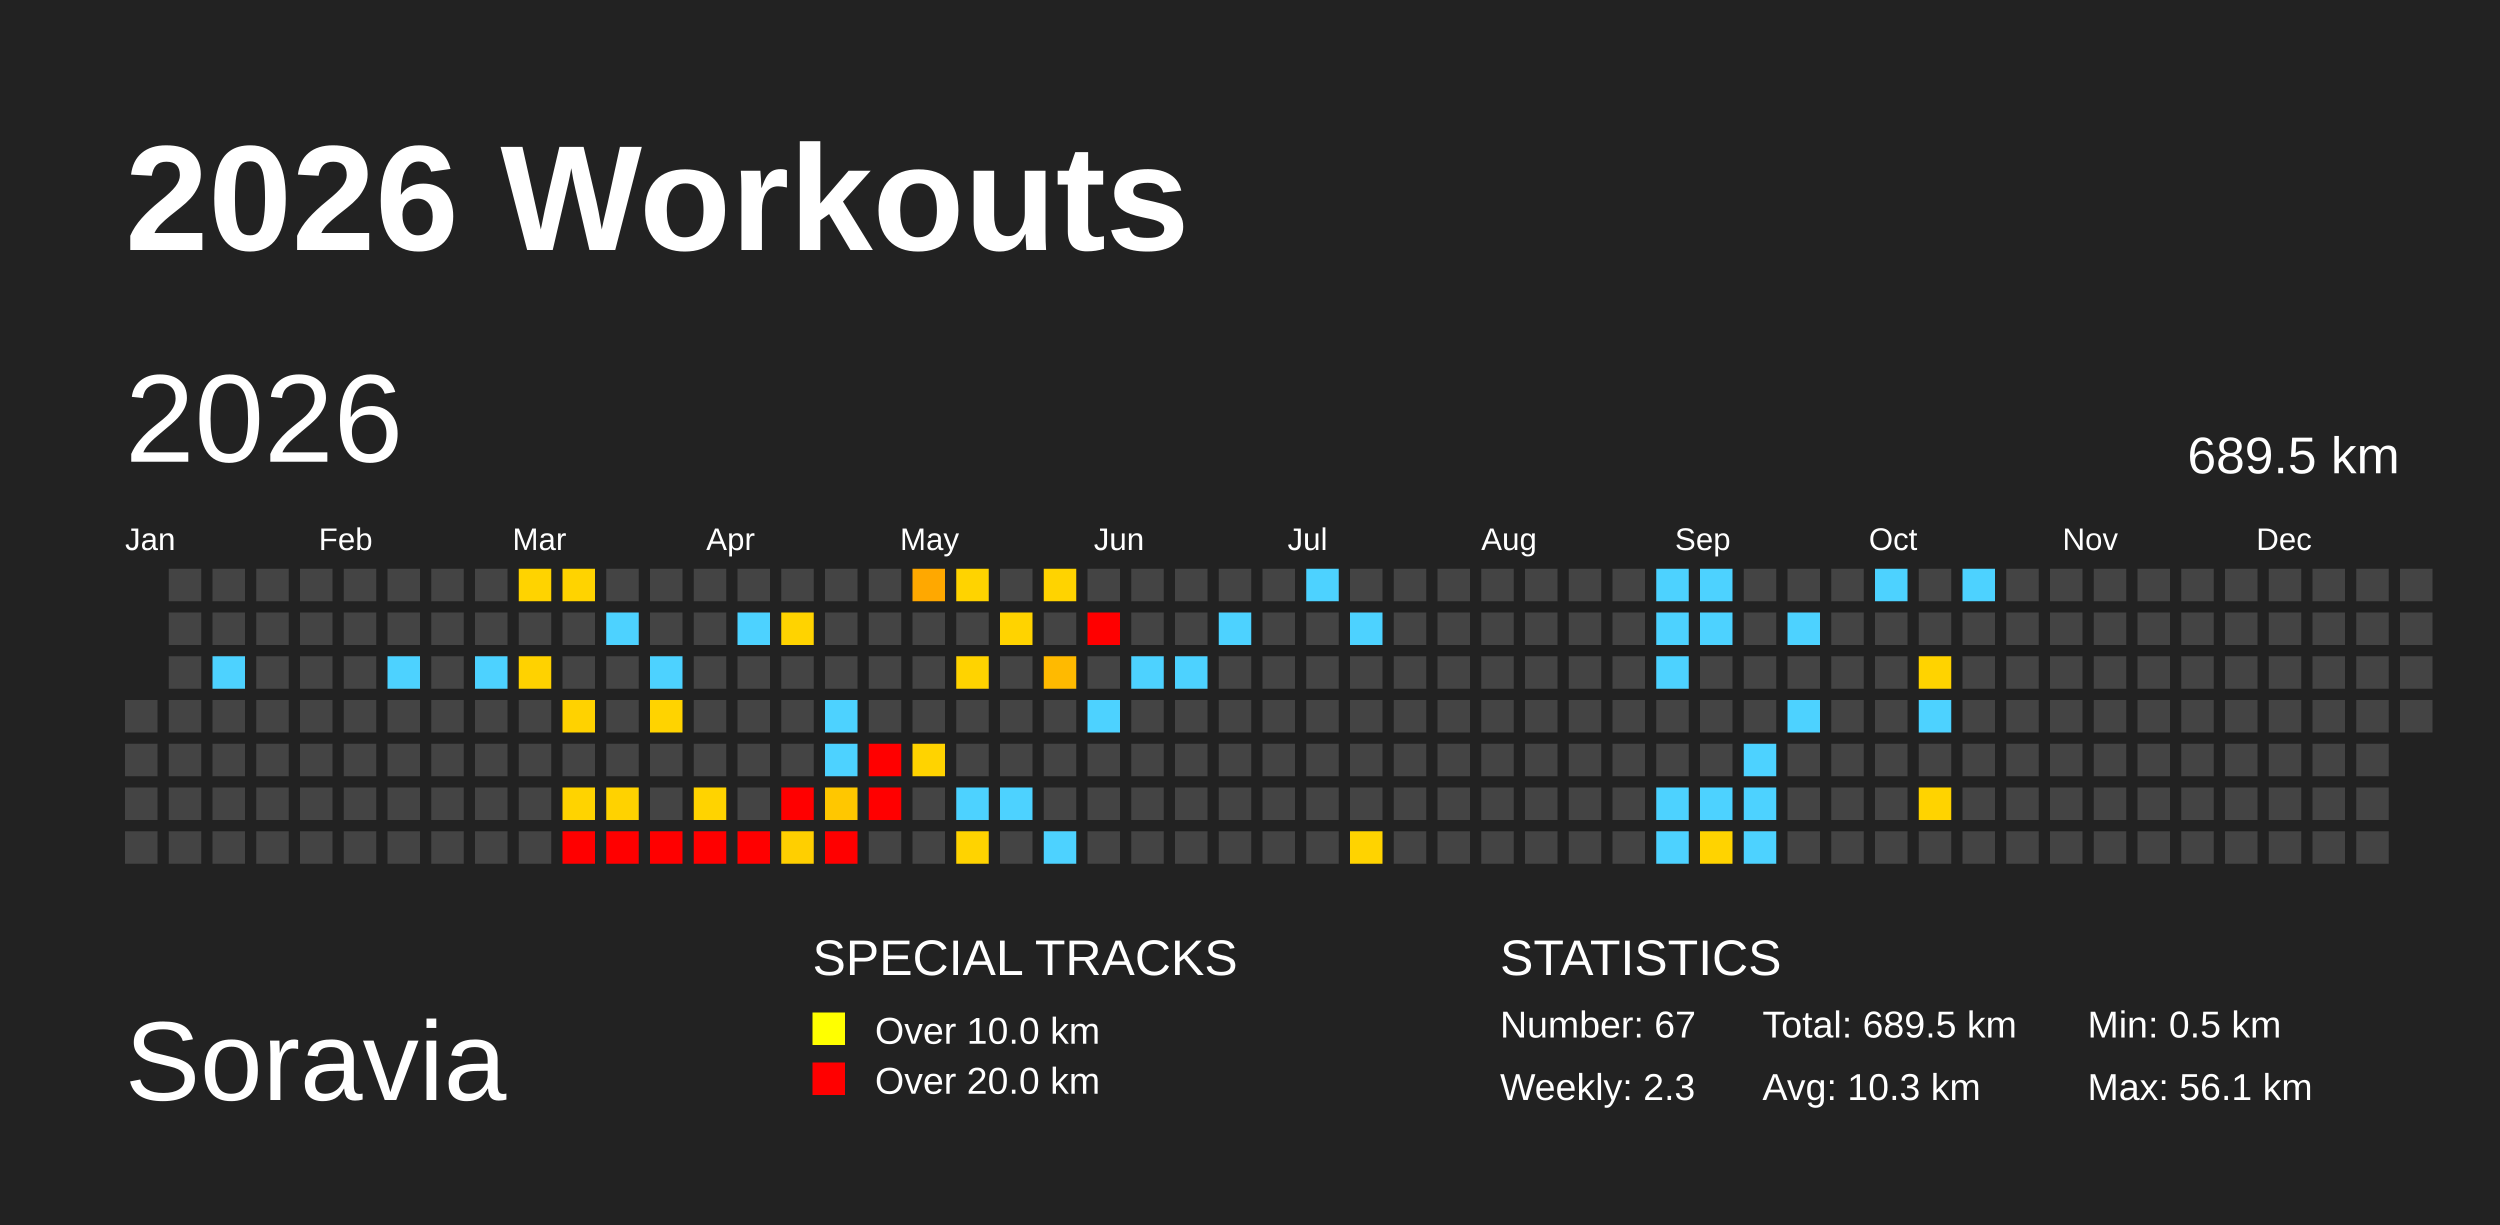
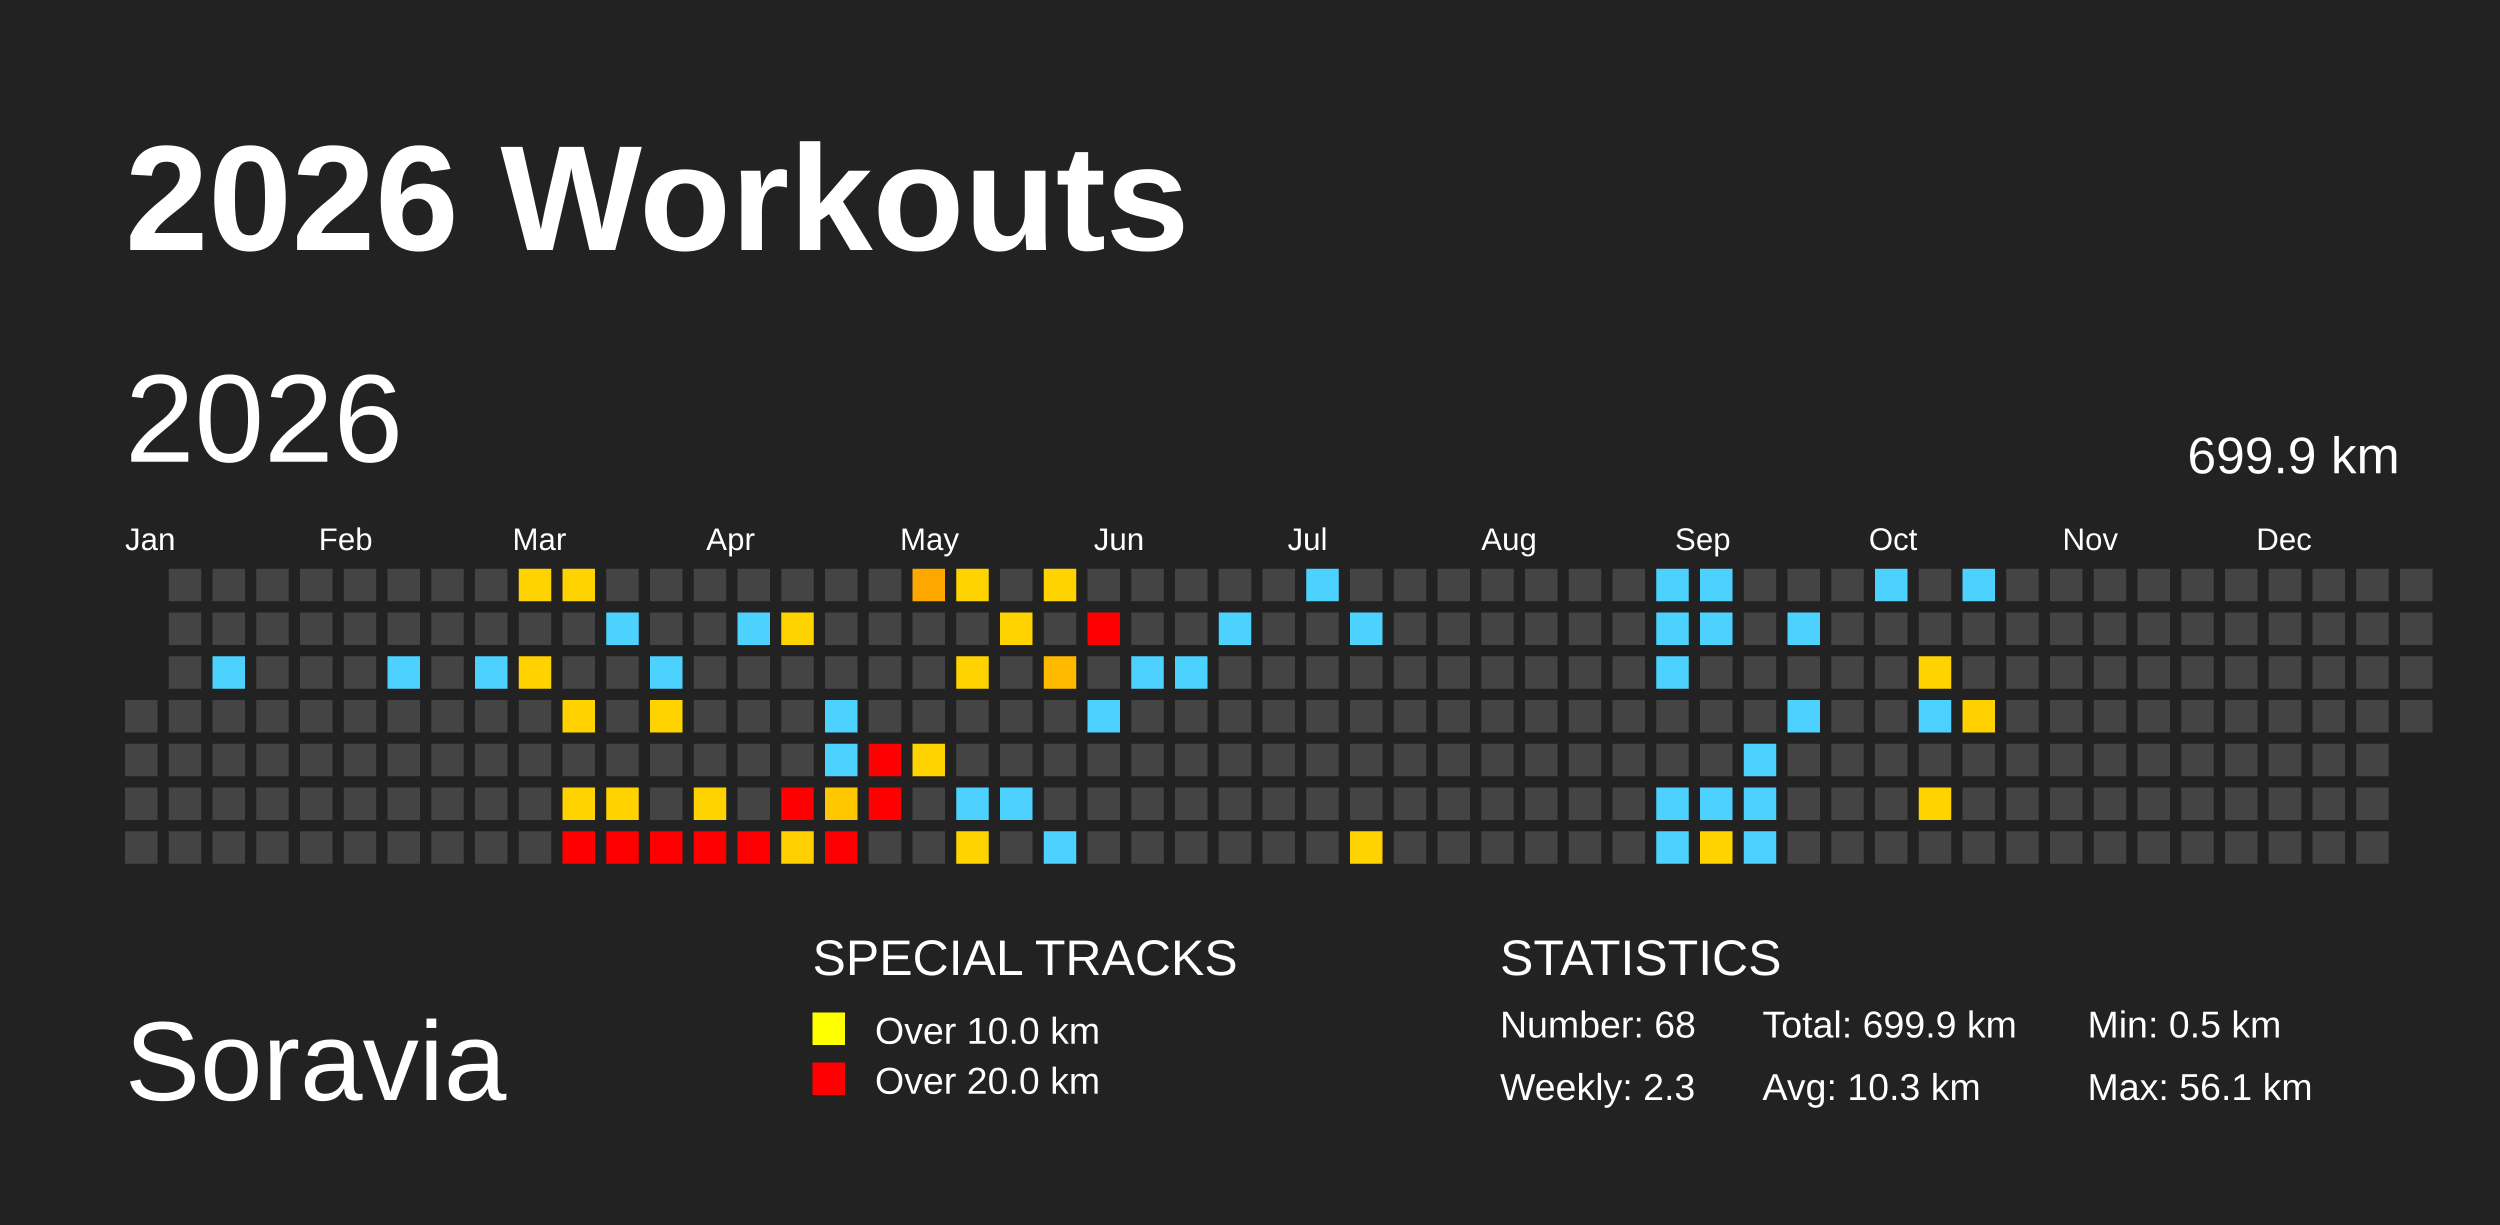
<svg xmlns="http://www.w3.org/2000/svg" baseProfile="full" height="98mm" version="1.1" viewBox="0,0,200,98" width="200mm">
  <defs />
  <rect fill="#222222" height="98" width="200" x="0" y="0" />
  <text fill="#FFFFFF" style="font-size:12px; font-family:Arial; font-weight:bold;" x="10" y="20">2026 Workouts</text>
  <text fill="#FFFFFF" style="font-size:9px; font-family:Arial" x="10" y="88">Soravia</text>
  <text fill="#FFFFFF" style="font-size:4px; font-family:Arial" x="65" y="78">SPECIAL TRACKS</text>
  <rect fill="yellow" height="2.6" width="2.6" x="65" y="81" />
  <text fill="#FFFFFF" style="font-size:3px; font-family:Arial" x="70" y="83.5">Over 10.0 km</text>
  <rect fill="red" height="2.6" width="2.6" x="65" y="85" />
  <text fill="#FFFFFF" style="font-size:3px; font-family:Arial" x="70" y="87.5">Over 20.0 km</text>
  <text fill="#FFFFFF" style="font-size:4px; font-family:Arial" x="120" y="78">STATISTICS</text>
-   <text fill="#FFFFFF" style="font-size:3px; font-family:Arial" x="120" y="83">Number: 67</text>
+   <text fill="#FFFFFF" style="font-size:3px; font-family:Arial" x="120" y="83">Number: 68</text>
  <text fill="#FFFFFF" style="font-size:3px; font-family:Arial" x="120" y="88">Weekly: 2.3</text>
-   <text fill="#FFFFFF" style="font-size:3px; font-family:Arial" x="141" y="83">Total: 689.5 km</text>
+   <text fill="#FFFFFF" style="font-size:3px; font-family:Arial" x="141" y="83">Total: 699.9 km</text>
  <text fill="#FFFFFF" style="font-size:3px; font-family:Arial" x="141" y="88">Avg: 10.3 km</text>
  <text fill="#FFFFFF" style="font-size:3px; font-family:Arial" x="167" y="83">Min: 0.5 km</text>
  <text fill="#FFFFFF" style="font-size:3px; font-family:Arial" x="167" y="88">Max: 56.1 km</text>
  <text dominant-baseline="hanging" fill="#FFFFFF" style="font-size:10.0px; font-family:Arial;" x="10" y="30">2026</text>
-   <text dominant-baseline="hanging" fill="#FFFFFF" style="font-size:4.125px; font-family:Arial;" x="175" y="35">689.5 km</text>
+   <text dominant-baseline="hanging" fill="#FFFFFF" style="font-size:4.125px; font-family:Arial;" x="175" y="35">699.9 km</text>
  <text fill="#FFFFFF" style="font-size:2.5px; font-family:Arial" x="10.0" y="44">Jan</text>
  <text fill="#FFFFFF" style="font-size:2.5px; font-family:Arial" x="25.5" y="44">Feb</text>
  <text fill="#FFFFFF" style="font-size:2.5px; font-family:Arial" x="41.0" y="44">Mar</text>
  <text fill="#FFFFFF" style="font-size:2.5px; font-family:Arial" x="56.5" y="44">Apr</text>
  <text fill="#FFFFFF" style="font-size:2.5px; font-family:Arial" x="72.0" y="44">May</text>
  <text fill="#FFFFFF" style="font-size:2.5px; font-family:Arial" x="87.5" y="44">Jun</text>
  <text fill="#FFFFFF" style="font-size:2.5px; font-family:Arial" x="103.0" y="44">Jul</text>
  <text fill="#FFFFFF" style="font-size:2.5px; font-family:Arial" x="118.5" y="44">Aug</text>
  <text fill="#FFFFFF" style="font-size:2.5px; font-family:Arial" x="134.0" y="44">Sep</text>
  <text fill="#FFFFFF" style="font-size:2.5px; font-family:Arial" x="149.5" y="44">Oct</text>
  <text fill="#FFFFFF" style="font-size:2.5px; font-family:Arial" x="165.0" y="44">Nov</text>
  <text fill="#FFFFFF" style="font-size:2.5px; font-family:Arial" x="180.5" y="44">Dec</text>
  <rect fill="#444444" height="2.6" width="2.6" x="10.0" y="56.0" />
  <rect fill="#444444" height="2.6" width="2.6" x="10.0" y="59.5" />
  <rect fill="#444444" height="2.6" width="2.6" x="10.0" y="63.0" />
  <rect fill="#444444" height="2.6" width="2.6" x="10.0" y="66.5" />
  <rect fill="#444444" height="2.6" width="2.6" x="13.5" y="45.5" />
  <rect fill="#444444" height="2.6" width="2.6" x="13.5" y="49.0" />
  <rect fill="#444444" height="2.6" width="2.6" x="13.5" y="52.5" />
  <rect fill="#444444" height="2.6" width="2.6" x="13.5" y="56.0" />
  <rect fill="#444444" height="2.6" width="2.6" x="13.5" y="59.5" />
  <rect fill="#444444" height="2.6" width="2.6" x="13.5" y="63.0" />
  <rect fill="#444444" height="2.6" width="2.6" x="13.5" y="66.5" />
  <rect fill="#444444" height="2.6" width="2.6" x="17.0" y="45.5" />
  <rect fill="#444444" height="2.6" width="2.6" x="17.0" y="49.0" />
  <rect fill="#4dd2ff" height="2.6" width="2.6" x="17.0" y="52.5" />
  <rect fill="#444444" height="2.6" width="2.6" x="17.0" y="56.0" />
  <rect fill="#444444" height="2.6" width="2.6" x="17.0" y="59.5" />
  <rect fill="#444444" height="2.6" width="2.6" x="17.0" y="63.0" />
  <rect fill="#444444" height="2.6" width="2.6" x="17.0" y="66.5" />
  <rect fill="#444444" height="2.6" width="2.6" x="20.5" y="45.5" />
  <rect fill="#444444" height="2.6" width="2.6" x="20.5" y="49.0" />
  <rect fill="#444444" height="2.6" width="2.6" x="20.5" y="52.5" />
  <rect fill="#444444" height="2.6" width="2.6" x="20.5" y="56.0" />
  <rect fill="#444444" height="2.6" width="2.6" x="20.5" y="59.5" />
  <rect fill="#444444" height="2.6" width="2.6" x="20.5" y="63.0" />
  <rect fill="#444444" height="2.6" width="2.6" x="20.5" y="66.5" />
  <rect fill="#444444" height="2.6" width="2.6" x="24.0" y="45.5" />
  <rect fill="#444444" height="2.6" width="2.6" x="24.0" y="49.0" />
  <rect fill="#444444" height="2.6" width="2.6" x="24.0" y="52.5" />
  <rect fill="#444444" height="2.6" width="2.6" x="24.0" y="56.0" />
  <rect fill="#444444" height="2.6" width="2.6" x="24.0" y="59.5" />
  <rect fill="#444444" height="2.6" width="2.6" x="24.0" y="63.0" />
  <rect fill="#444444" height="2.6" width="2.6" x="24.0" y="66.5" />
  <rect fill="#444444" height="2.6" width="2.6" x="27.5" y="45.5" />
  <rect fill="#444444" height="2.6" width="2.6" x="27.5" y="49.0" />
  <rect fill="#444444" height="2.6" width="2.6" x="27.5" y="52.5" />
  <rect fill="#444444" height="2.6" width="2.6" x="27.5" y="56.0" />
  <rect fill="#444444" height="2.6" width="2.6" x="27.5" y="59.5" />
  <rect fill="#444444" height="2.6" width="2.6" x="27.5" y="63.0" />
  <rect fill="#444444" height="2.6" width="2.6" x="27.5" y="66.5" />
  <rect fill="#444444" height="2.6" width="2.6" x="31.0" y="45.5" />
  <rect fill="#444444" height="2.6" width="2.6" x="31.0" y="49.0" />
  <rect fill="#4dd2ff" height="2.6" width="2.6" x="31.0" y="52.5" />
  <rect fill="#444444" height="2.6" width="2.6" x="31.0" y="56.0" />
  <rect fill="#444444" height="2.6" width="2.6" x="31.0" y="59.5" />
  <rect fill="#444444" height="2.6" width="2.6" x="31.0" y="63.0" />
  <rect fill="#444444" height="2.6" width="2.6" x="31.0" y="66.5" />
  <rect fill="#444444" height="2.6" width="2.6" x="34.5" y="45.5" />
  <rect fill="#444444" height="2.6" width="2.6" x="34.5" y="49.0" />
  <rect fill="#444444" height="2.6" width="2.6" x="34.5" y="52.5" />
  <rect fill="#444444" height="2.6" width="2.6" x="34.5" y="56.0" />
  <rect fill="#444444" height="2.6" width="2.6" x="34.5" y="59.5" />
  <rect fill="#444444" height="2.6" width="2.6" x="34.5" y="63.0" />
  <rect fill="#444444" height="2.6" width="2.6" x="34.5" y="66.5" />
  <rect fill="#444444" height="2.6" width="2.6" x="38.0" y="45.5" />
  <rect fill="#444444" height="2.6" width="2.6" x="38.0" y="49.0" />
  <rect fill="#4dd2ff" height="2.6" width="2.6" x="38.0" y="52.5" />
  <rect fill="#444444" height="2.6" width="2.6" x="38.0" y="56.0" />
  <rect fill="#444444" height="2.6" width="2.6" x="38.0" y="59.5" />
  <rect fill="#444444" height="2.6" width="2.6" x="38.0" y="63.0" />
  <rect fill="#444444" height="2.6" width="2.6" x="38.0" y="66.5" />
  <rect fill="#ffd300" height="2.6" width="2.6" x="41.5" y="45.5" />
  <rect fill="#444444" height="2.6" width="2.6" x="41.5" y="49.0" />
  <rect fill="#ffd200" height="2.6" width="2.6" x="41.5" y="52.5" />
  <rect fill="#444444" height="2.6" width="2.6" x="41.5" y="56.0" />
  <rect fill="#444444" height="2.6" width="2.6" x="41.5" y="59.5" />
  <rect fill="#444444" height="2.6" width="2.6" x="41.5" y="63.0" />
  <rect fill="#444444" height="2.6" width="2.6" x="41.5" y="66.5" />
  <rect fill="#ffd300" height="2.6" width="2.6" x="45.0" y="45.5" />
  <rect fill="#444444" height="2.6" width="2.6" x="45.0" y="49.0" />
  <rect fill="#444444" height="2.6" width="2.6" x="45.0" y="52.5" />
  <rect fill="#ffd200" height="2.6" width="2.6" x="45.0" y="56.0" />
  <rect fill="#444444" height="2.6" width="2.6" x="45.0" y="59.5" />
  <rect fill="#ffd300" height="2.6" width="2.6" x="45.0" y="63.0" />
  <rect fill="red" height="2.6" width="2.6" x="45.0" y="66.5" />
  <rect fill="#444444" height="2.6" width="2.6" x="48.5" y="45.5" />
  <rect fill="#4dd2ff" height="2.6" width="2.6" x="48.5" y="49.0" />
  <rect fill="#444444" height="2.6" width="2.6" x="48.5" y="52.5" />
  <rect fill="#444444" height="2.6" width="2.6" x="48.5" y="56.0" />
  <rect fill="#444444" height="2.6" width="2.6" x="48.5" y="59.5" />
  <rect fill="#ffd200" height="2.6" width="2.6" x="48.5" y="63.0" />
  <rect fill="red" height="2.6" width="2.6" x="48.5" y="66.5" />
  <rect fill="#444444" height="2.6" width="2.6" x="52.0" y="45.5" />
  <rect fill="#444444" height="2.6" width="2.6" x="52.0" y="49.0" />
  <rect fill="#4dd2ff" height="2.6" width="2.6" x="52.0" y="52.5" />
  <rect fill="#ffd300" height="2.6" width="2.6" x="52.0" y="56.0" />
  <rect fill="#444444" height="2.6" width="2.6" x="52.0" y="59.5" />
  <rect fill="#444444" height="2.6" width="2.6" x="52.0" y="63.0" />
  <rect fill="red" height="2.6" width="2.6" x="52.0" y="66.5" />
  <rect fill="#444444" height="2.6" width="2.6" x="55.5" y="45.5" />
  <rect fill="#444444" height="2.6" width="2.6" x="55.5" y="49.0" />
  <rect fill="#444444" height="2.6" width="2.6" x="55.5" y="52.5" />
  <rect fill="#444444" height="2.6" width="2.6" x="55.5" y="56.0" />
  <rect fill="#444444" height="2.6" width="2.6" x="55.5" y="59.5" />
  <rect fill="#ffd300" height="2.6" width="2.6" x="55.5" y="63.0" />
  <rect fill="red" height="2.6" width="2.6" x="55.5" y="66.5" />
  <rect fill="#444444" height="2.6" width="2.6" x="59.0" y="45.5" />
  <rect fill="#4dd2ff" height="2.6" width="2.6" x="59.0" y="49.0" />
  <rect fill="#444444" height="2.6" width="2.6" x="59.0" y="52.5" />
  <rect fill="#444444" height="2.6" width="2.6" x="59.0" y="56.0" />
  <rect fill="#444444" height="2.6" width="2.6" x="59.0" y="59.5" />
  <rect fill="#444444" height="2.6" width="2.6" x="59.0" y="63.0" />
  <rect fill="red" height="2.6" width="2.6" x="59.0" y="66.5" />
  <rect fill="#444444" height="2.6" width="2.6" x="62.5" y="45.5" />
  <rect fill="#ffd300" height="2.6" width="2.6" x="62.5" y="49.0" />
  <rect fill="#444444" height="2.6" width="2.6" x="62.5" y="52.5" />
  <rect fill="#444444" height="2.6" width="2.6" x="62.5" y="56.0" />
  <rect fill="#444444" height="2.6" width="2.6" x="62.5" y="59.5" />
  <rect fill="red" height="2.6" width="2.6" x="62.5" y="63.0" />
  <rect fill="#ffcf00" height="2.6" width="2.6" x="62.5" y="66.5" />
  <rect fill="#444444" height="2.6" width="2.6" x="66.0" y="45.5" />
  <rect fill="#444444" height="2.6" width="2.6" x="66.0" y="49.0" />
  <rect fill="#444444" height="2.6" width="2.6" x="66.0" y="52.5" />
  <rect fill="#4dd2ff" height="2.6" width="2.6" x="66.0" y="56.0" />
  <rect fill="#4dd2ff" height="2.6" width="2.6" x="66.0" y="59.5" />
  <rect fill="#ffc700" height="2.6" width="2.6" x="66.0" y="63.0" />
  <rect fill="red" height="2.6" width="2.6" x="66.0" y="66.5" />
  <rect fill="#444444" height="2.6" width="2.6" x="69.5" y="45.5" />
  <rect fill="#444444" height="2.6" width="2.6" x="69.5" y="49.0" />
  <rect fill="#444444" height="2.6" width="2.6" x="69.5" y="52.5" />
  <rect fill="#444444" height="2.6" width="2.6" x="69.5" y="56.0" />
  <rect fill="red" height="2.6" width="2.6" x="69.5" y="59.5" />
  <rect fill="red" height="2.6" width="2.6" x="69.5" y="63.0" />
  <rect fill="#444444" height="2.6" width="2.6" x="69.5" y="66.5" />
  <rect fill="#ffa800" height="2.6" width="2.6" x="73.0" y="45.5" />
  <rect fill="#444444" height="2.6" width="2.6" x="73.0" y="49.0" />
  <rect fill="#444444" height="2.6" width="2.6" x="73.0" y="52.5" />
  <rect fill="#444444" height="2.6" width="2.6" x="73.0" y="56.0" />
  <rect fill="#ffd300" height="2.6" width="2.6" x="73.0" y="59.5" />
  <rect fill="#444444" height="2.6" width="2.6" x="73.0" y="63.0" />
  <rect fill="#444444" height="2.6" width="2.6" x="73.0" y="66.5" />
  <rect fill="#ffd300" height="2.6" width="2.6" x="76.5" y="45.5" />
  <rect fill="#444444" height="2.6" width="2.6" x="76.5" y="49.0" />
  <rect fill="#ffd300" height="2.6" width="2.6" x="76.5" y="52.5" />
  <rect fill="#444444" height="2.6" width="2.6" x="76.5" y="56.0" />
  <rect fill="#444444" height="2.6" width="2.6" x="76.5" y="59.5" />
  <rect fill="#4dd2ff" height="2.6" width="2.6" x="76.5" y="63.0" />
  <rect fill="#ffd300" height="2.6" width="2.6" x="76.5" y="66.5" />
  <rect fill="#444444" height="2.6" width="2.6" x="80.0" y="45.5" />
  <rect fill="#ffd300" height="2.6" width="2.6" x="80.0" y="49.0" />
  <rect fill="#444444" height="2.6" width="2.6" x="80.0" y="52.5" />
  <rect fill="#444444" height="2.6" width="2.6" x="80.0" y="56.0" />
  <rect fill="#444444" height="2.6" width="2.6" x="80.0" y="59.5" />
  <rect fill="#4dd2ff" height="2.6" width="2.6" x="80.0" y="63.0" />
  <rect fill="#444444" height="2.6" width="2.6" x="80.0" y="66.5" />
  <rect fill="#ffd300" height="2.6" width="2.6" x="83.5" y="45.5" />
  <rect fill="#444444" height="2.6" width="2.6" x="83.5" y="49.0" />
  <rect fill="#ffba00" height="2.6" width="2.6" x="83.5" y="52.5" />
  <rect fill="#444444" height="2.6" width="2.6" x="83.5" y="56.0" />
  <rect fill="#444444" height="2.6" width="2.6" x="83.5" y="59.5" />
  <rect fill="#444444" height="2.6" width="2.6" x="83.5" y="63.0" />
  <rect fill="#4dd2ff" height="2.6" width="2.6" x="83.5" y="66.5" />
  <rect fill="#444444" height="2.6" width="2.6" x="87.0" y="45.5" />
  <rect fill="red" height="2.6" width="2.6" x="87.0" y="49.0" />
  <rect fill="#444444" height="2.6" width="2.6" x="87.0" y="52.5" />
  <rect fill="#4dd2ff" height="2.6" width="2.6" x="87.0" y="56.0" />
  <rect fill="#444444" height="2.6" width="2.6" x="87.0" y="59.5" />
  <rect fill="#444444" height="2.6" width="2.6" x="87.0" y="63.0" />
  <rect fill="#444444" height="2.6" width="2.6" x="87.0" y="66.5" />
  <rect fill="#444444" height="2.6" width="2.6" x="90.5" y="45.5" />
  <rect fill="#444444" height="2.6" width="2.6" x="90.5" y="49.0" />
  <rect fill="#4dd2ff" height="2.6" width="2.6" x="90.5" y="52.5" />
  <rect fill="#444444" height="2.6" width="2.6" x="90.5" y="56.0" />
  <rect fill="#444444" height="2.6" width="2.6" x="90.5" y="59.5" />
  <rect fill="#444444" height="2.6" width="2.6" x="90.5" y="63.0" />
  <rect fill="#444444" height="2.6" width="2.6" x="90.5" y="66.5" />
  <rect fill="#444444" height="2.6" width="2.6" x="94.0" y="45.5" />
  <rect fill="#444444" height="2.6" width="2.6" x="94.0" y="49.0" />
  <rect fill="#4dd2ff" height="2.6" width="2.6" x="94.0" y="52.5" />
  <rect fill="#444444" height="2.6" width="2.6" x="94.0" y="56.0" />
  <rect fill="#444444" height="2.6" width="2.6" x="94.0" y="59.5" />
  <rect fill="#444444" height="2.6" width="2.6" x="94.0" y="63.0" />
  <rect fill="#444444" height="2.6" width="2.6" x="94.0" y="66.5" />
  <rect fill="#444444" height="2.6" width="2.6" x="97.5" y="45.5" />
  <rect fill="#4dd2ff" height="2.6" width="2.6" x="97.5" y="49.0" />
  <rect fill="#444444" height="2.6" width="2.6" x="97.5" y="52.5" />
  <rect fill="#444444" height="2.6" width="2.6" x="97.5" y="56.0" />
  <rect fill="#444444" height="2.6" width="2.6" x="97.5" y="59.5" />
  <rect fill="#444444" height="2.6" width="2.6" x="97.5" y="63.0" />
  <rect fill="#444444" height="2.6" width="2.6" x="97.5" y="66.5" />
  <rect fill="#444444" height="2.6" width="2.6" x="101.0" y="45.5" />
  <rect fill="#444444" height="2.6" width="2.6" x="101.0" y="49.0" />
  <rect fill="#444444" height="2.6" width="2.6" x="101.0" y="52.5" />
  <rect fill="#444444" height="2.6" width="2.6" x="101.0" y="56.0" />
  <rect fill="#444444" height="2.6" width="2.6" x="101.0" y="59.5" />
  <rect fill="#444444" height="2.6" width="2.6" x="101.0" y="63.0" />
  <rect fill="#444444" height="2.6" width="2.6" x="101.0" y="66.5" />
  <rect fill="#4dd2ff" height="2.6" width="2.6" x="104.5" y="45.5" />
  <rect fill="#444444" height="2.6" width="2.6" x="104.5" y="49.0" />
  <rect fill="#444444" height="2.6" width="2.6" x="104.5" y="52.5" />
  <rect fill="#444444" height="2.6" width="2.6" x="104.5" y="56.0" />
  <rect fill="#444444" height="2.6" width="2.6" x="104.5" y="59.5" />
  <rect fill="#444444" height="2.6" width="2.6" x="104.5" y="63.0" />
  <rect fill="#444444" height="2.6" width="2.6" x="104.5" y="66.5" />
  <rect fill="#444444" height="2.6" width="2.6" x="108.0" y="45.5" />
  <rect fill="#4dd2ff" height="2.6" width="2.6" x="108.0" y="49.0" />
  <rect fill="#444444" height="2.6" width="2.6" x="108.0" y="52.5" />
  <rect fill="#444444" height="2.6" width="2.6" x="108.0" y="56.0" />
  <rect fill="#444444" height="2.6" width="2.6" x="108.0" y="59.5" />
  <rect fill="#444444" height="2.6" width="2.6" x="108.0" y="63.0" />
  <rect fill="#ffd300" height="2.6" width="2.6" x="108.0" y="66.5" />
  <rect fill="#444444" height="2.6" width="2.6" x="111.5" y="45.5" />
  <rect fill="#444444" height="2.6" width="2.6" x="111.5" y="49.0" />
  <rect fill="#444444" height="2.6" width="2.6" x="111.5" y="52.5" />
  <rect fill="#444444" height="2.6" width="2.6" x="111.5" y="56.0" />
  <rect fill="#444444" height="2.6" width="2.6" x="111.5" y="59.5" />
  <rect fill="#444444" height="2.6" width="2.6" x="111.5" y="63.0" />
  <rect fill="#444444" height="2.6" width="2.6" x="111.5" y="66.5" />
  <rect fill="#444444" height="2.6" width="2.6" x="115.0" y="45.5" />
  <rect fill="#444444" height="2.6" width="2.6" x="115.0" y="49.0" />
  <rect fill="#444444" height="2.6" width="2.6" x="115.0" y="52.5" />
  <rect fill="#444444" height="2.6" width="2.6" x="115.0" y="56.0" />
  <rect fill="#444444" height="2.6" width="2.6" x="115.0" y="59.5" />
  <rect fill="#444444" height="2.6" width="2.6" x="115.0" y="63.0" />
  <rect fill="#444444" height="2.6" width="2.6" x="115.0" y="66.5" />
  <rect fill="#444444" height="2.6" width="2.6" x="118.5" y="45.5" />
  <rect fill="#444444" height="2.6" width="2.6" x="118.5" y="49.0" />
  <rect fill="#444444" height="2.6" width="2.6" x="118.5" y="52.5" />
  <rect fill="#444444" height="2.6" width="2.6" x="118.5" y="56.0" />
  <rect fill="#444444" height="2.6" width="2.6" x="118.5" y="59.5" />
  <rect fill="#444444" height="2.6" width="2.6" x="118.5" y="63.0" />
  <rect fill="#444444" height="2.6" width="2.6" x="118.5" y="66.5" />
  <rect fill="#444444" height="2.6" width="2.6" x="122.0" y="45.5" />
  <rect fill="#444444" height="2.6" width="2.6" x="122.0" y="49.0" />
  <rect fill="#444444" height="2.6" width="2.6" x="122.0" y="52.5" />
  <rect fill="#444444" height="2.6" width="2.6" x="122.0" y="56.0" />
  <rect fill="#444444" height="2.6" width="2.6" x="122.0" y="59.5" />
  <rect fill="#444444" height="2.6" width="2.6" x="122.0" y="63.0" />
  <rect fill="#444444" height="2.6" width="2.6" x="122.0" y="66.5" />
  <rect fill="#444444" height="2.6" width="2.6" x="125.5" y="45.5" />
  <rect fill="#444444" height="2.6" width="2.6" x="125.5" y="49.0" />
  <rect fill="#444444" height="2.6" width="2.6" x="125.5" y="52.5" />
  <rect fill="#444444" height="2.6" width="2.6" x="125.5" y="56.0" />
  <rect fill="#444444" height="2.6" width="2.6" x="125.5" y="59.5" />
  <rect fill="#444444" height="2.6" width="2.6" x="125.5" y="63.0" />
  <rect fill="#444444" height="2.6" width="2.6" x="125.5" y="66.5" />
  <rect fill="#444444" height="2.6" width="2.6" x="129.0" y="45.5" />
  <rect fill="#444444" height="2.6" width="2.6" x="129.0" y="49.0" />
  <rect fill="#444444" height="2.6" width="2.6" x="129.0" y="52.5" />
  <rect fill="#444444" height="2.6" width="2.6" x="129.0" y="56.0" />
  <rect fill="#444444" height="2.6" width="2.6" x="129.0" y="59.5" />
  <rect fill="#444444" height="2.6" width="2.6" x="129.0" y="63.0" />
  <rect fill="#444444" height="2.6" width="2.6" x="129.0" y="66.5" />
  <rect fill="#4dd2ff" height="2.6" width="2.6" x="132.5" y="45.5" />
  <rect fill="#4dd2ff" height="2.6" width="2.6" x="132.5" y="49.0" />
  <rect fill="#4dd2ff" height="2.6" width="2.6" x="132.5" y="52.5" />
  <rect fill="#444444" height="2.6" width="2.6" x="132.5" y="56.0" />
  <rect fill="#444444" height="2.6" width="2.6" x="132.5" y="59.5" />
  <rect fill="#4dd2ff" height="2.6" width="2.6" x="132.5" y="63.0" />
  <rect fill="#4dd2ff" height="2.6" width="2.6" x="132.5" y="66.5" />
  <rect fill="#4dd2ff" height="2.6" width="2.6" x="136.0" y="45.5" />
  <rect fill="#4dd2ff" height="2.6" width="2.6" x="136.0" y="49.0" />
  <rect fill="#444444" height="2.6" width="2.6" x="136.0" y="52.5" />
  <rect fill="#444444" height="2.6" width="2.6" x="136.0" y="56.0" />
  <rect fill="#444444" height="2.6" width="2.6" x="136.0" y="59.5" />
  <rect fill="#4dd2ff" height="2.6" width="2.6" x="136.0" y="63.0" />
  <rect fill="#ffd300" height="2.6" width="2.6" x="136.0" y="66.5" />
  <rect fill="#444444" height="2.6" width="2.6" x="139.5" y="45.5" />
  <rect fill="#444444" height="2.6" width="2.6" x="139.5" y="49.0" />
  <rect fill="#444444" height="2.6" width="2.6" x="139.5" y="52.5" />
  <rect fill="#444444" height="2.6" width="2.6" x="139.5" y="56.0" />
  <rect fill="#4dd2ff" height="2.6" width="2.6" x="139.5" y="59.5" />
  <rect fill="#4dd2ff" height="2.6" width="2.6" x="139.5" y="63.0" />
  <rect fill="#4dd2ff" height="2.6" width="2.6" x="139.5" y="66.5" />
  <rect fill="#444444" height="2.6" width="2.6" x="143.0" y="45.5" />
  <rect fill="#4dd2ff" height="2.6" width="2.6" x="143.0" y="49.0" />
  <rect fill="#444444" height="2.6" width="2.6" x="143.0" y="52.5" />
  <rect fill="#4dd2ff" height="2.6" width="2.6" x="143.0" y="56.0" />
  <rect fill="#444444" height="2.6" width="2.6" x="143.0" y="59.5" />
  <rect fill="#444444" height="2.6" width="2.6" x="143.0" y="63.0" />
  <rect fill="#444444" height="2.6" width="2.6" x="143.0" y="66.5" />
  <rect fill="#444444" height="2.6" width="2.6" x="146.5" y="45.5" />
  <rect fill="#444444" height="2.6" width="2.6" x="146.5" y="49.0" />
  <rect fill="#444444" height="2.6" width="2.6" x="146.5" y="52.5" />
  <rect fill="#444444" height="2.6" width="2.6" x="146.5" y="56.0" />
  <rect fill="#444444" height="2.6" width="2.6" x="146.5" y="59.5" />
  <rect fill="#444444" height="2.6" width="2.6" x="146.5" y="63.0" />
  <rect fill="#444444" height="2.6" width="2.6" x="146.5" y="66.5" />
  <rect fill="#4dd2ff" height="2.6" width="2.6" x="150.0" y="45.5" />
  <rect fill="#444444" height="2.6" width="2.6" x="150.0" y="49.0" />
  <rect fill="#444444" height="2.6" width="2.6" x="150.0" y="52.5" />
  <rect fill="#444444" height="2.6" width="2.6" x="150.0" y="56.0" />
  <rect fill="#444444" height="2.6" width="2.6" x="150.0" y="59.5" />
  <rect fill="#444444" height="2.6" width="2.6" x="150.0" y="63.0" />
  <rect fill="#444444" height="2.6" width="2.6" x="150.0" y="66.5" />
  <rect fill="#444444" height="2.6" width="2.6" x="153.5" y="45.5" />
  <rect fill="#444444" height="2.6" width="2.6" x="153.5" y="49.0" />
  <rect fill="#ffd300" height="2.6" width="2.6" x="153.5" y="52.5" />
  <rect fill="#4dd2ff" height="2.6" width="2.6" x="153.5" y="56.0" />
  <rect fill="#444444" height="2.6" width="2.6" x="153.5" y="59.5" />
  <rect fill="#ffd300" height="2.6" width="2.6" x="153.5" y="63.0" />
  <rect fill="#444444" height="2.6" width="2.6" x="153.5" y="66.5" />
  <rect fill="#4dd2ff" height="2.6" width="2.6" x="157.0" y="45.5" />
  <rect fill="#444444" height="2.6" width="2.6" x="157.0" y="49.0" />
  <rect fill="#444444" height="2.6" width="2.6" x="157.0" y="52.5" />
-   <rect fill="#444444" height="2.6" width="2.6" x="157.0" y="56.0" />
+   <rect fill="#ffd100" height="2.6" width="2.6" x="157.0" y="56.0" />
  <rect fill="#444444" height="2.6" width="2.6" x="157.0" y="59.5" />
  <rect fill="#444444" height="2.6" width="2.6" x="157.0" y="63.0" />
  <rect fill="#444444" height="2.6" width="2.6" x="157.0" y="66.5" />
  <rect fill="#444444" height="2.6" width="2.6" x="160.5" y="45.5" />
  <rect fill="#444444" height="2.6" width="2.6" x="160.5" y="49.0" />
  <rect fill="#444444" height="2.6" width="2.6" x="160.5" y="52.5" />
  <rect fill="#444444" height="2.6" width="2.6" x="160.5" y="56.0" />
  <rect fill="#444444" height="2.6" width="2.6" x="160.5" y="59.5" />
  <rect fill="#444444" height="2.6" width="2.6" x="160.5" y="63.0" />
  <rect fill="#444444" height="2.6" width="2.6" x="160.5" y="66.5" />
  <rect fill="#444444" height="2.6" width="2.6" x="164.0" y="45.5" />
  <rect fill="#444444" height="2.6" width="2.6" x="164.0" y="49.0" />
  <rect fill="#444444" height="2.6" width="2.6" x="164.0" y="52.5" />
  <rect fill="#444444" height="2.6" width="2.6" x="164.0" y="56.0" />
  <rect fill="#444444" height="2.6" width="2.6" x="164.0" y="59.5" />
  <rect fill="#444444" height="2.6" width="2.6" x="164.0" y="63.0" />
  <rect fill="#444444" height="2.6" width="2.6" x="164.0" y="66.5" />
  <rect fill="#444444" height="2.6" width="2.6" x="167.5" y="45.5" />
  <rect fill="#444444" height="2.6" width="2.6" x="167.5" y="49.0" />
  <rect fill="#444444" height="2.6" width="2.6" x="167.5" y="52.5" />
  <rect fill="#444444" height="2.6" width="2.6" x="167.5" y="56.0" />
  <rect fill="#444444" height="2.6" width="2.6" x="167.5" y="59.5" />
  <rect fill="#444444" height="2.6" width="2.6" x="167.5" y="63.0" />
  <rect fill="#444444" height="2.6" width="2.6" x="167.5" y="66.5" />
  <rect fill="#444444" height="2.6" width="2.6" x="171.0" y="45.5" />
  <rect fill="#444444" height="2.6" width="2.6" x="171.0" y="49.0" />
  <rect fill="#444444" height="2.6" width="2.6" x="171.0" y="52.5" />
  <rect fill="#444444" height="2.6" width="2.6" x="171.0" y="56.0" />
  <rect fill="#444444" height="2.6" width="2.6" x="171.0" y="59.5" />
  <rect fill="#444444" height="2.6" width="2.6" x="171.0" y="63.0" />
  <rect fill="#444444" height="2.6" width="2.6" x="171.0" y="66.5" />
  <rect fill="#444444" height="2.6" width="2.6" x="174.5" y="45.5" />
  <rect fill="#444444" height="2.6" width="2.6" x="174.5" y="49.0" />
  <rect fill="#444444" height="2.6" width="2.6" x="174.5" y="52.5" />
  <rect fill="#444444" height="2.6" width="2.6" x="174.5" y="56.0" />
  <rect fill="#444444" height="2.6" width="2.6" x="174.5" y="59.5" />
  <rect fill="#444444" height="2.6" width="2.6" x="174.5" y="63.0" />
  <rect fill="#444444" height="2.6" width="2.6" x="174.5" y="66.5" />
  <rect fill="#444444" height="2.6" width="2.6" x="178.0" y="45.5" />
  <rect fill="#444444" height="2.6" width="2.6" x="178.0" y="49.0" />
  <rect fill="#444444" height="2.6" width="2.6" x="178.0" y="52.5" />
  <rect fill="#444444" height="2.6" width="2.6" x="178.0" y="56.0" />
  <rect fill="#444444" height="2.6" width="2.6" x="178.0" y="59.5" />
  <rect fill="#444444" height="2.6" width="2.6" x="178.0" y="63.0" />
  <rect fill="#444444" height="2.6" width="2.6" x="178.0" y="66.5" />
  <rect fill="#444444" height="2.6" width="2.6" x="181.5" y="45.5" />
  <rect fill="#444444" height="2.6" width="2.6" x="181.5" y="49.0" />
  <rect fill="#444444" height="2.6" width="2.6" x="181.5" y="52.5" />
  <rect fill="#444444" height="2.6" width="2.6" x="181.5" y="56.0" />
  <rect fill="#444444" height="2.6" width="2.6" x="181.5" y="59.5" />
  <rect fill="#444444" height="2.6" width="2.6" x="181.5" y="63.0" />
  <rect fill="#444444" height="2.6" width="2.6" x="181.5" y="66.5" />
  <rect fill="#444444" height="2.6" width="2.6" x="185.0" y="45.5" />
  <rect fill="#444444" height="2.6" width="2.6" x="185.0" y="49.0" />
  <rect fill="#444444" height="2.6" width="2.6" x="185.0" y="52.5" />
  <rect fill="#444444" height="2.6" width="2.6" x="185.0" y="56.0" />
  <rect fill="#444444" height="2.6" width="2.6" x="185.0" y="59.5" />
  <rect fill="#444444" height="2.6" width="2.6" x="185.0" y="63.0" />
  <rect fill="#444444" height="2.6" width="2.6" x="185.0" y="66.5" />
  <rect fill="#444444" height="2.6" width="2.6" x="188.5" y="45.5" />
  <rect fill="#444444" height="2.6" width="2.6" x="188.5" y="49.0" />
  <rect fill="#444444" height="2.6" width="2.6" x="188.5" y="52.5" />
  <rect fill="#444444" height="2.6" width="2.6" x="188.5" y="56.0" />
  <rect fill="#444444" height="2.6" width="2.6" x="188.5" y="59.5" />
  <rect fill="#444444" height="2.6" width="2.6" x="188.5" y="63.0" />
  <rect fill="#444444" height="2.6" width="2.6" x="188.5" y="66.5" />
  <rect fill="#444444" height="2.6" width="2.6" x="192.0" y="45.5" />
  <rect fill="#444444" height="2.6" width="2.6" x="192.0" y="49.0" />
  <rect fill="#444444" height="2.6" width="2.6" x="192.0" y="52.5" />
  <rect fill="#444444" height="2.6" width="2.6" x="192.0" y="56.0" />
</svg>
